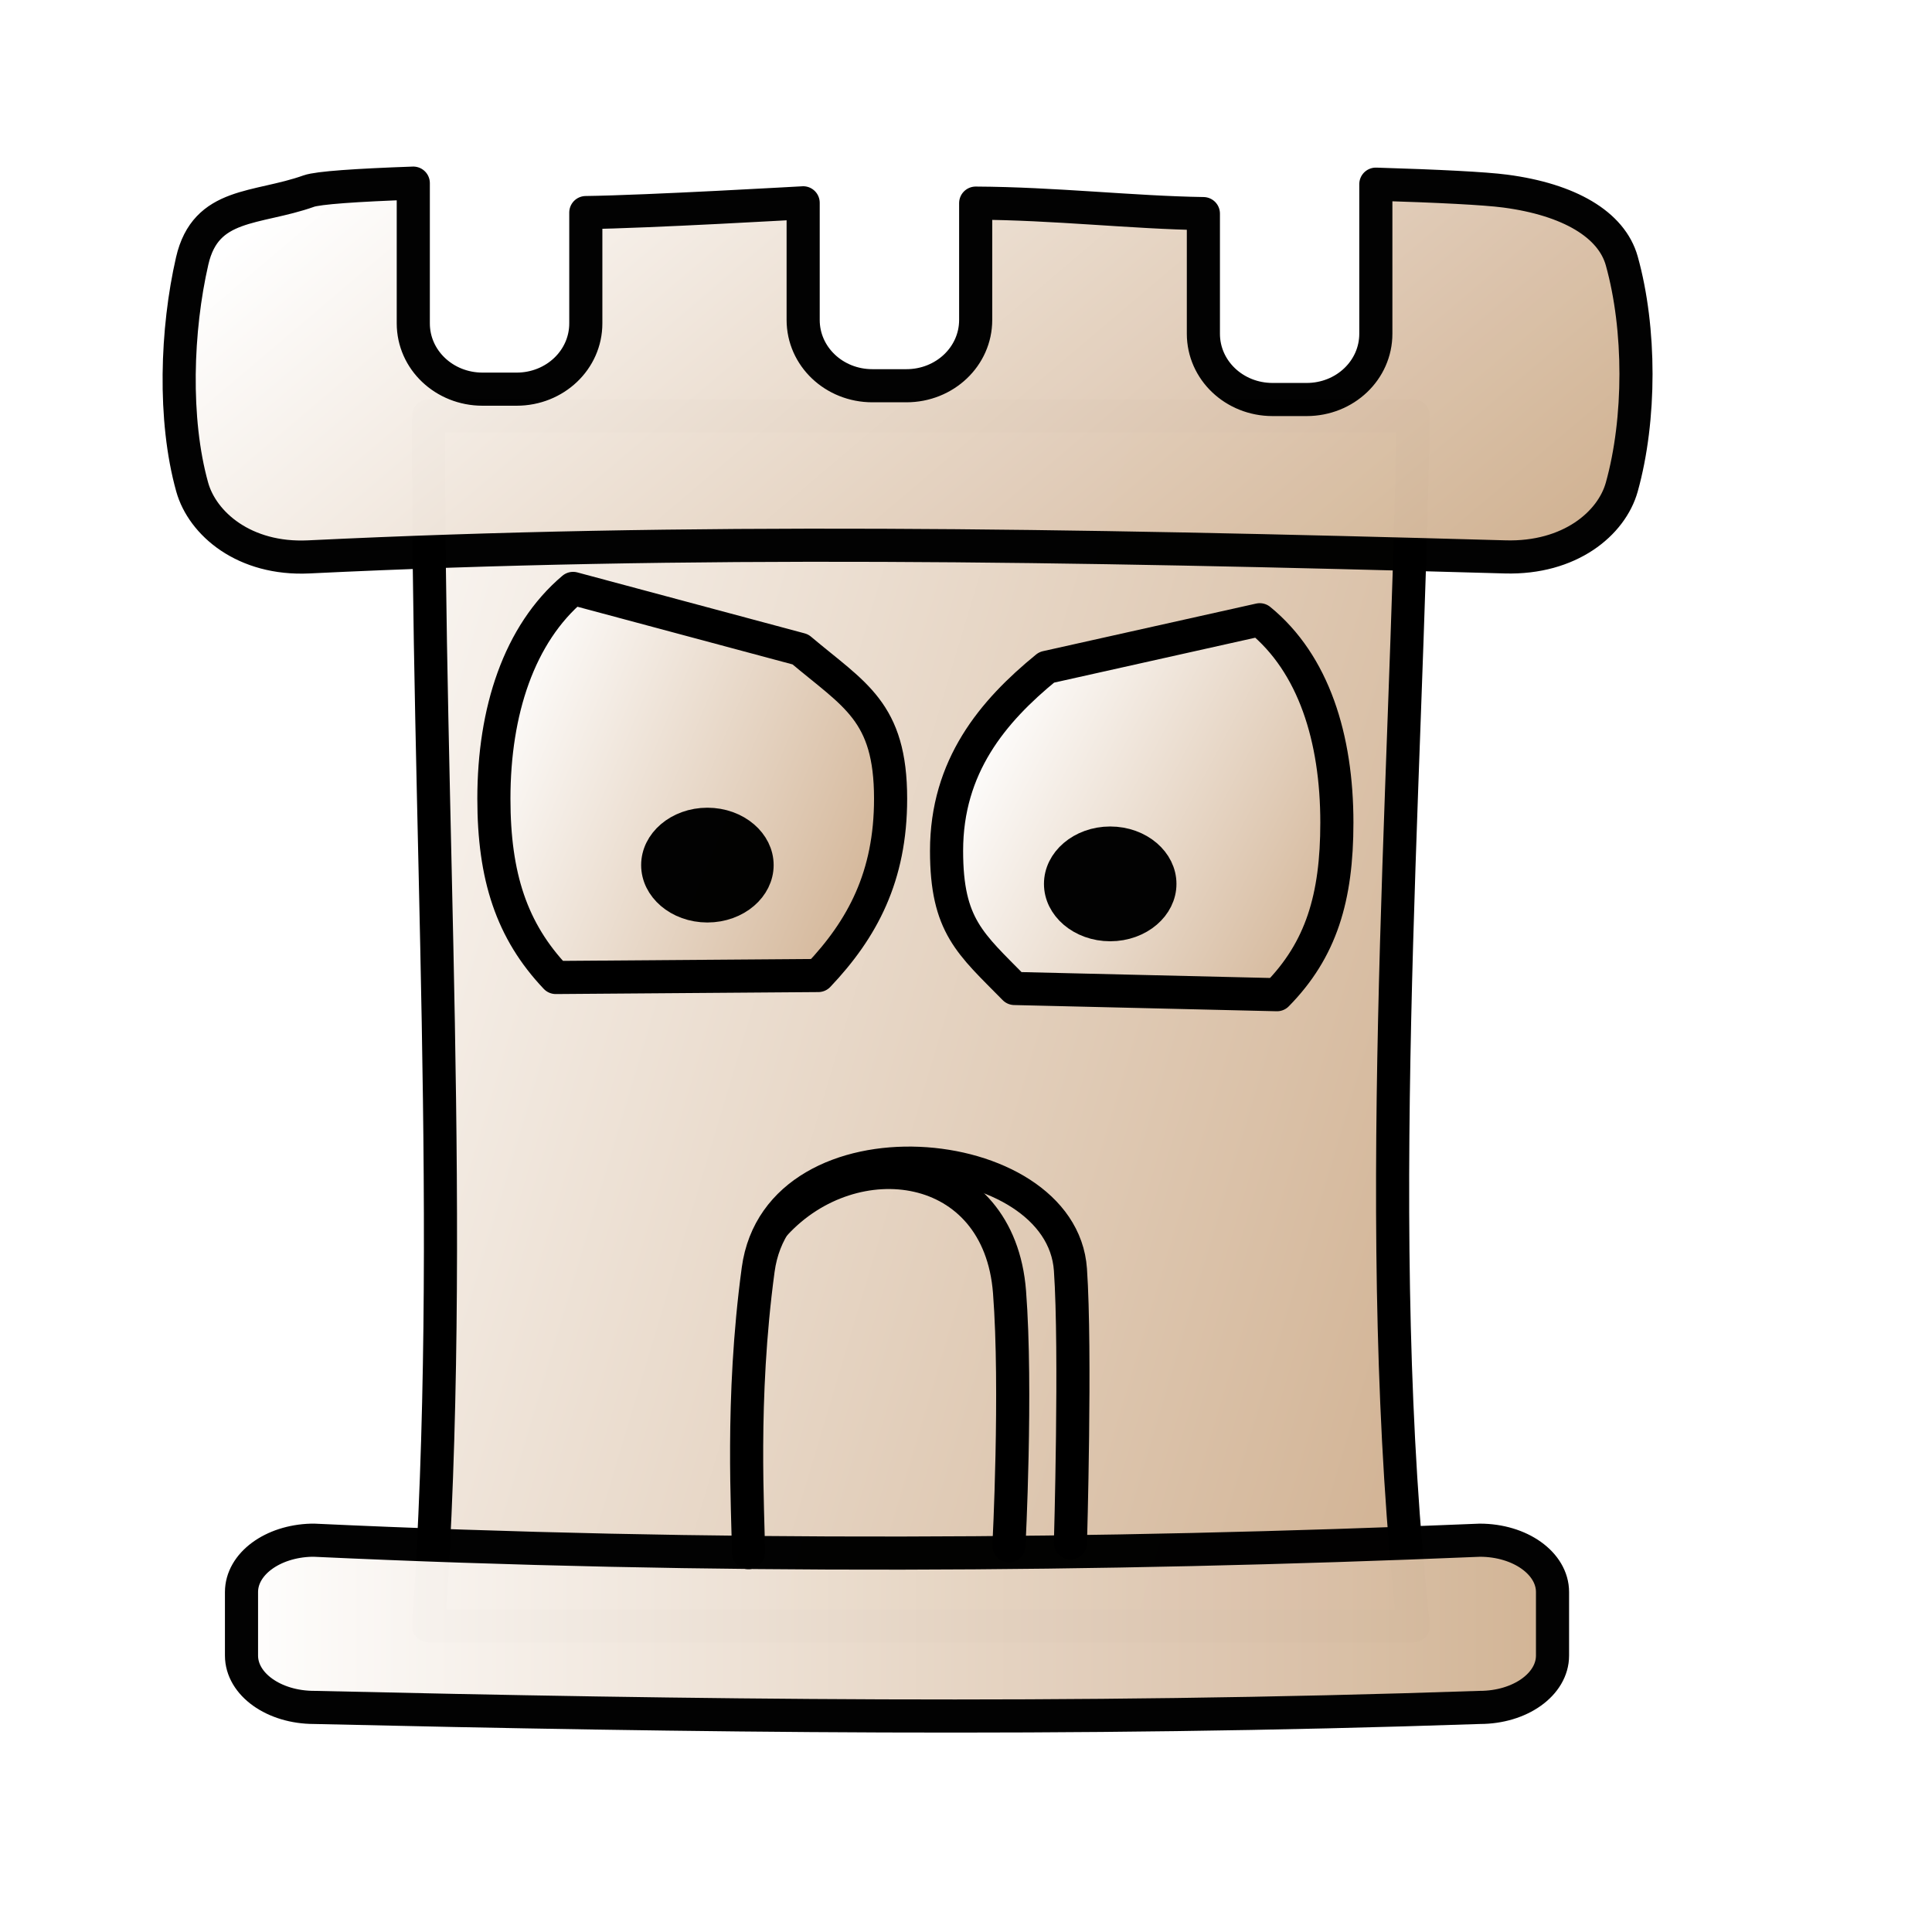
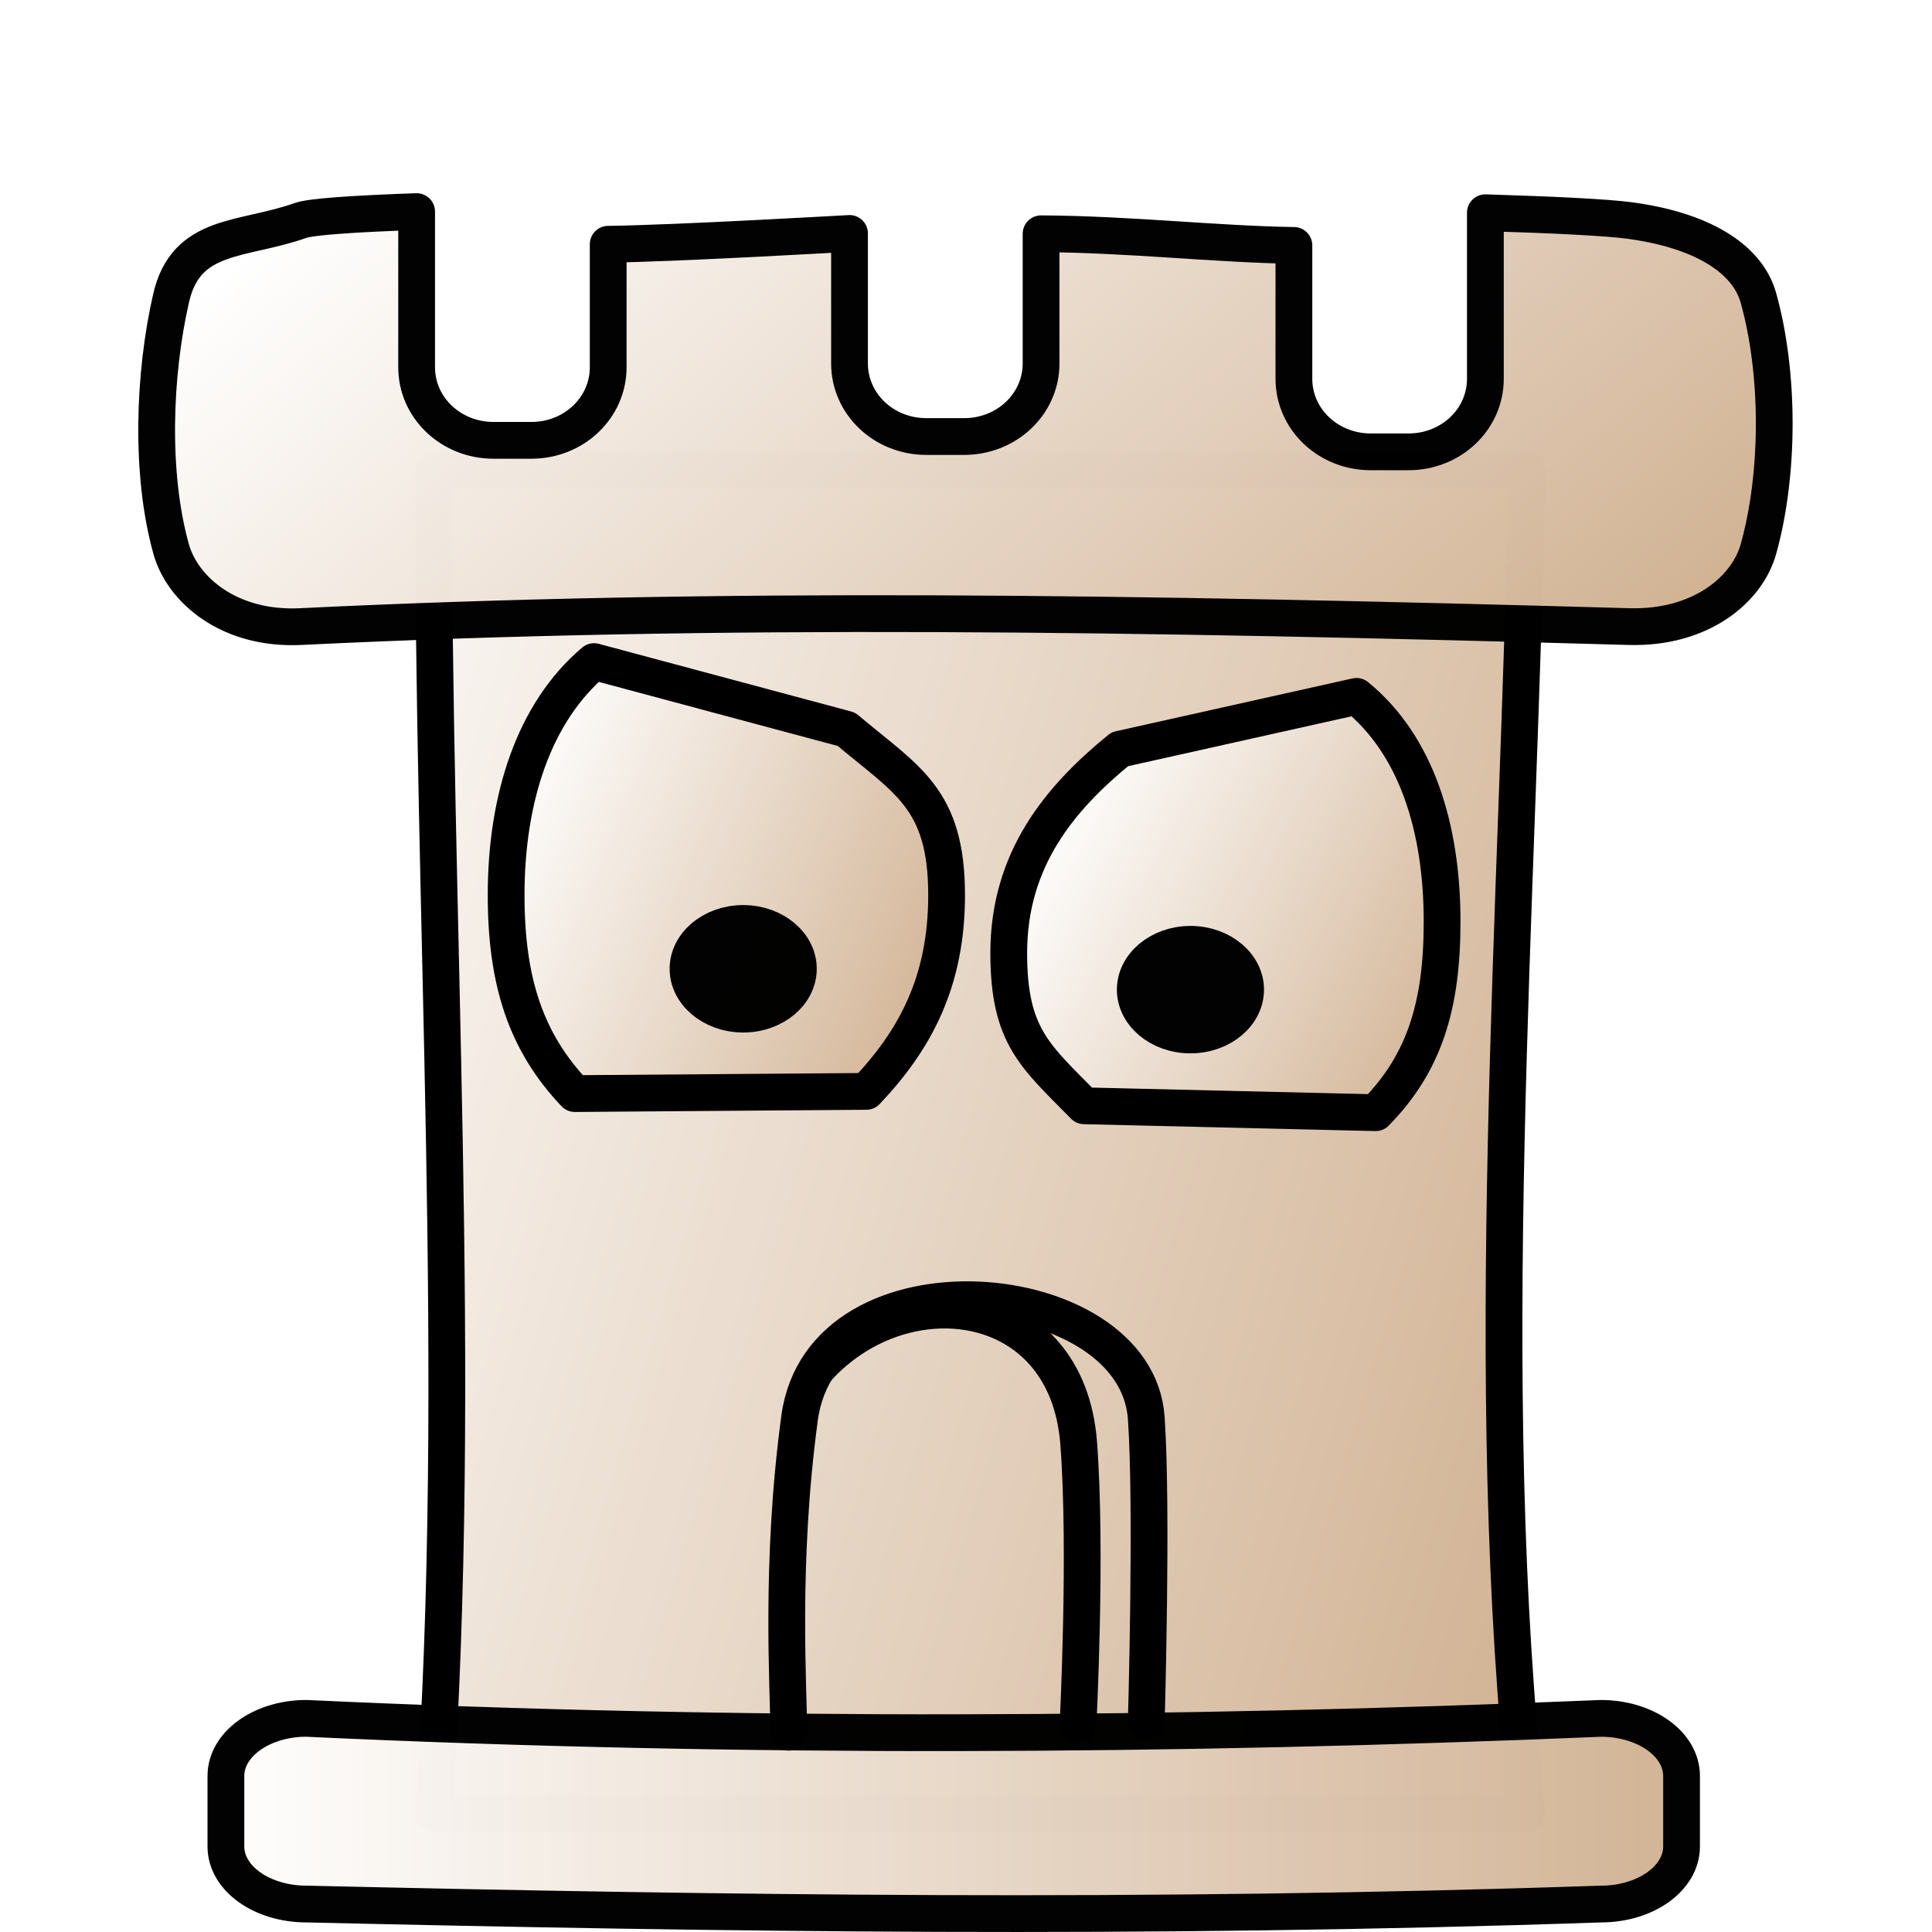
- <svg xmlns="http://www.w3.org/2000/svg" xmlns:xlink="http://www.w3.org/1999/xlink" width="700pt" height="700pt" id="svg36220" version="1.0">
+ <svg xmlns="http://www.w3.org/2000/svg" xmlns:xlink="http://www.w3.org/1999/xlink" width="100" height="100" id="svg36220" version="1.0">
  <defs id="defs36222">
    <linearGradient id="linearGradient2392">
      <stop style="stop-color:#ffffff;stop-opacity:1;" offset="0" id="stop2394" />
      <stop style="stop-color:#d0b090;stop-opacity:1;" offset="1" id="stop2396" />
    </linearGradient>
-     <linearGradient xlink:href="#linearGradient2392" id="linearGradient4315" x1="13.156" y1="426.9" x2="759.89" y2="674.653" gradientUnits="userSpaceOnUse" gradientTransform="matrix(0.899924,0,0,1,45.28308,-4.714045)" />
-     <linearGradient xlink:href="#linearGradient2392" id="linearGradient2440" x1="458.298" y1="411.125" x2="667.427" y2="514.292" gradientUnits="userSpaceOnUse" gradientTransform="matrix(0.941599,0,0,0.875572,30.91315,8.992269)" />
-     <linearGradient xlink:href="#linearGradient2392" id="linearGradient2446" gradientUnits="userSpaceOnUse" x1="442.087" y1="413.311" x2="667.427" y2="504.292" gradientTransform="matrix(0.941599,0,0,0.90723,-190.676,-16.63841)" />
-     <linearGradient xlink:href="#linearGradient2392" id="linearGradient5753" gradientUnits="userSpaceOnUse" gradientTransform="matrix(1,0,0,0.881358,6.666667,75.68783)" x1="102" y1="801.667" x2="769.667" y2="801.667" />
-     <linearGradient xlink:href="#linearGradient2392" id="linearGradient13034" gradientUnits="userSpaceOnUse" gradientTransform="matrix(1,0,0,0.792948,15.07104,76.10706)" x1="296.448" y1="-160.702" x2="739.723" y2="253.506" />
+     <linearGradient xlink:href="#linearGradient2392" id="linearGradient4315" x1="13.156" y1="426.9" x2="759.89" y2="674.653" gradientUnits="userSpaceOnUse" gradientTransform="matrix(0.1070581,0,0,0.1189636,3.200179,-0.1336481)" />
+     <linearGradient xlink:href="#linearGradient2392" id="linearGradient2440" x1="458.298" y1="411.125" x2="667.427" y2="514.292" gradientUnits="userSpaceOnUse" gradientTransform="matrix(0.112016,0,0,0.1041611,1.490683,1.4969)" />
+     <linearGradient xlink:href="#linearGradient2392" id="linearGradient2446" gradientUnits="userSpaceOnUse" x1="442.087" y1="413.311" x2="667.427" y2="504.292" gradientTransform="matrix(0.112016,0,0,0.1079273,-24.87035,-1.55221)" />
+     <linearGradient xlink:href="#linearGradient2392" id="linearGradient5753" gradientUnits="userSpaceOnUse" gradientTransform="matrix(0.1189636,0,0,0.1048494,-1.393763,9.431246)" x1="102" y1="801.667" x2="769.667" y2="801.667" />
+     <linearGradient xlink:href="#linearGradient2392" id="linearGradient13034" gradientUnits="userSpaceOnUse" gradientTransform="matrix(0.1189636,0,0,9.4331883e-2,-0.3939438,9.481115)" x1="296.448" y1="-160.702" x2="739.723" y2="253.506" />
  </defs>
  <g id="layer1">
-     <path style="fill:url(#linearGradient4315);fill-opacity:1;stroke:#000000;stroke-width:16;stroke-linecap:round;stroke-linejoin:round;stroke-miterlimit:4;stroke-dasharray:none;stroke-opacity:1" d="M 207.084,200.88 C 206.291,394.217 220.311,595.281 207.084,785.442 L 682.765,785.442 C 662.051,597.126 679.373,389.001 682.765,200.88 L 207.084,200.88 z " id="rect2553" />
-     <path style="fill:url(#linearGradient2440);fill-opacity:1;stroke:#000000;stroke-width:16;stroke-linecap:round;stroke-linejoin:round;stroke-miterlimit:4;stroke-dasharray:none;stroke-opacity:1" d="M 505.589,322.385 C 479.494,343.674 457.275,370.251 457.275,411.029 C 457.275,447.287 468.731,455.815 490.08,477.533 L 616.902,480.533 C 638.251,458.815 645.83,433.685 645.83,397.427 C 645.83,356.649 634.669,320.679 608.575,299.39 L 505.589,322.385 z " id="path1327" />
-     <path id="path2442" d="M 276.848,284.26 C 250.753,306.318 238.593,343.588 238.593,385.841 C 238.593,423.41 247.142,449.713 268.491,472.217 L 395.313,471.263 C 416.662,448.76 430.24,423.41 430.24,385.841 C 430.24,343.588 412.744,335.76 386.649,313.701 L 276.848,284.26 z " style="fill:url(#linearGradient2446);fill-opacity:1;stroke:#000000;stroke-width:16;stroke-linecap:round;stroke-linejoin:round;stroke-miterlimit:4;stroke-dasharray:none;stroke-opacity:1" />
-     <path style="opacity:0.99;fill:url(#linearGradient5753);fill-opacity:1;fill-rule:evenodd;stroke:#000000;stroke-width:16;stroke-linecap:round;stroke-linejoin:round;stroke-miterlimit:4;stroke-dasharray:none;stroke-dashoffset:0;stroke-opacity:1" d="M 150.417,744.06 C 131.597,744.568 116.667,755.557 116.667,769.124 L 116.667,799.779 C 116.667,813.671 132.336,824.842 151.792,824.842 C 332.447,828.98 515.614,831.642 714.885,824.842 C 734.341,824.842 750.01,813.671 750.01,799.779 L 750.01,769.124 C 750.01,755.232 734.341,744.06 714.885,744.06 C 530.105,751.775 342.851,752.947 151.792,744.06 C 151.336,744.06 150.868,744.048 150.417,744.06 z " id="rect4830" />
-     <path style="opacity:0.99;fill:url(#linearGradient13034);fill-opacity:1;fill-rule:evenodd;stroke:#000000;stroke-width:16;stroke-linecap:round;stroke-linejoin:round;stroke-miterlimit:4;stroke-dasharray:none;stroke-dashoffset:0;stroke-opacity:1" d="M 283,102.688 L 283,156.219 C 283,173.828 268.095,188 249.562,188 L 233.125,188 C 214.593,188 199.656,173.828 199.656,156.219 L 199.656,88.469 C 172.012,89.439 153.654,90.725 149.188,92.312 C 123.833,101.327 99.414,97.451 92.844,126.062 C 85.237,159.188 83.69,202.493 92.844,235.281 C 97.776,252.947 118.022,270.542 149.188,269.031 C 332.409,260.151 511.737,262.985 727.125,269.031 C 758.318,269.917 778.537,252.947 783.469,235.281 C 792.623,202.493 792.623,158.85 783.469,126.062 C 778.537,108.396 758.001,96.371 727.125,92.312 C 717.326,91.025 695.045,89.893 664.656,88.969 L 664.656,161.219 C 664.656,178.828 649.751,193 631.219,193 L 614.781,193 C 596.249,193 581.344,178.828 581.344,161.219 L 581.344,103.188 C 547.169,102.673 509.616,98.318 471.344,98.125 L 471.344,154.562 C 471.344,172.171 456.407,186.344 437.875,186.344 L 421.438,186.344 C 402.905,186.344 388,172.171 388,154.562 L 388,97.969 C 387.834,97.969 313.048,102.306 283,102.688 z " id="rect5730" />
-     <path transform="matrix(1.015517,0,0,0.911729,-63.30401,107.7069)" d="M 422.054 340.25 A 23.202 22.097 0 1 1  375.65,340.25 A 23.202 22.097 0 1 1  422.054 340.25 z" id="path5797" style="opacity:0.99;fill:#000000;fill-opacity:1;fill-rule:evenodd;stroke:#000000;stroke-width:16.628;stroke-linecap:round;stroke-linejoin:round;stroke-miterlimit:4;stroke-dasharray:none;stroke-dashoffset:0;stroke-opacity:1" />
-     <path style="opacity:0.99;fill:#000000;fill-opacity:1;fill-rule:evenodd;stroke:#000000;stroke-width:16.628;stroke-linecap:round;stroke-linejoin:round;stroke-miterlimit:4;stroke-dasharray:none;stroke-dashoffset:0;stroke-opacity:1" id="path5758" d="M 422.054 340.25 A 23.202 22.097 0 1 1  375.65,340.25 A 23.202 22.097 0 1 1  422.054 340.25 z" transform="matrix(1.015517,0,0,0.911729,131.2927,116.7792)" />
-     <path style="fill:none;fill-opacity:0.75;fill-rule:evenodd;stroke:#000000;stroke-width:16;stroke-linecap:round;stroke-linejoin:round;stroke-miterlimit:4;stroke-dasharray:none;stroke-opacity:1" d="M 361.553,750.078 C 361.553,731.222 357.708,676.643 366.267,613.37 C 376.348,538.851 512.81,550.91 517.117,613.37 C 519.826,652.667 517.117,745.364 517.117,745.364" id="path5000" />
-     <path style="fill:none;fill-opacity:0.75;fill-rule:evenodd;stroke:#000000;stroke-width:16;stroke-linecap:round;stroke-linejoin:round;stroke-miterlimit:4;stroke-dasharray:none;stroke-opacity:1" d="M 374.559,591.181 C 412.272,550.326 482.694,559.129 487.696,624.179 C 491.321,671.31 487.41,746.744 487.41,746.744" id="path5903" />
+     <path style="fill:url(#linearGradient4315);fill-opacity:1;stroke:#000000;stroke-width:1.903;stroke-linecap:round;stroke-linejoin:round;stroke-miterlimit:4;stroke-dasharray:none;stroke-opacity:1" d="M 22.449,24.325 C 22.354,47.325 24.022,71.244 22.449,93.866 L 79.037,93.866 C 76.573,71.463 78.634,46.704 79.037,24.325 L 22.449,24.325 z" id="rect2553" />
+     <path style="fill:url(#linearGradient2440);fill-opacity:1;stroke:#000000;stroke-width:1.903;stroke-linecap:round;stroke-linejoin:round;stroke-miterlimit:4;stroke-dasharray:none;stroke-opacity:1" d="M 57.96,38.779 C 54.855,41.312 52.212,44.474 52.212,49.325 C 52.212,53.638 53.575,54.653 56.115,57.236 L 71.202,57.593 C 73.742,55.009 74.643,52.02 74.643,47.707 C 74.643,42.855 73.316,38.576 70.211,36.044 L 57.96,38.779 z" id="path1327" />
+     <path id="path2442" d="M 30.748,34.244 C 27.644,36.868 26.197,41.302 26.197,46.328 C 26.197,50.797 27.214,53.927 29.754,56.604 L 44.841,56.49 C 47.381,53.813 48.996,50.797 48.996,46.328 C 48.996,41.302 46.915,40.37 43.81,37.746 L 30.748,34.244 z" style="fill:url(#linearGradient2446);fill-opacity:1;stroke:#000000;stroke-width:1.903;stroke-linecap:round;stroke-linejoin:round;stroke-miterlimit:4;stroke-dasharray:none;stroke-opacity:1" />
+     <path style="opacity:0.99;fill:url(#linearGradient5753);fill-opacity:1;fill-rule:evenodd;stroke:#000000;stroke-width:1.903;stroke-linecap:round;stroke-linejoin:round;stroke-miterlimit:4;stroke-dasharray:none;stroke-dashoffset:0;stroke-opacity:1" d="M 15.707,88.943 C 13.468,89.004 11.692,90.311 11.692,91.925 L 11.692,95.572 C 11.692,97.224 13.556,98.553 15.871,98.553 C 37.362,99.046 59.152,99.362 82.858,98.553 C 85.173,98.553 87.037,97.224 87.037,95.572 L 87.037,91.925 C 87.037,90.272 85.173,88.943 82.858,88.943 C 60.876,89.861 38.6,90 15.871,88.943 C 15.817,88.943 15.761,88.942 15.707,88.943 z" id="rect4830" />
+     <path style="opacity:0.99;fill:url(#linearGradient13034);fill-opacity:1;fill-rule:evenodd;stroke:#000000;stroke-width:1.903;stroke-linecap:round;stroke-linejoin:round;stroke-miterlimit:4;stroke-dasharray:none;stroke-dashoffset:0;stroke-opacity:1" d="M 31.48,12.643 L 31.48,19.011 C 31.48,21.106 29.707,22.792 27.502,22.792 L 25.547,22.792 C 23.342,22.792 21.565,21.106 21.565,19.011 L 21.565,10.952 C 18.276,11.067 16.092,11.22 15.561,11.409 C 12.545,12.481 9.64,12.02 8.858,15.424 C 7.953,19.365 7.769,24.516 8.858,28.417 C 9.445,30.519 11.854,32.612 15.561,32.432 C 37.358,31.376 58.691,31.713 84.315,32.432 C 88.025,32.537 90.431,30.519 91.017,28.417 C 92.106,24.516 92.106,19.325 91.017,15.424 C 90.431,13.322 87.988,11.892 84.315,11.409 C 83.149,11.256 80.498,11.121 76.883,11.011 L 76.883,19.606 C 76.883,21.701 75.11,23.387 72.905,23.387 L 70.95,23.387 C 68.745,23.387 66.972,21.701 66.972,19.606 L 66.972,12.703 C 62.906,12.641 58.439,12.123 53.886,12.1 L 53.886,18.814 C 53.886,20.909 52.109,22.595 49.904,22.595 L 47.949,22.595 C 45.744,22.595 43.971,20.909 43.971,18.814 L 43.971,12.082 C 43.951,12.082 35.054,12.598 31.48,12.643 z" id="rect5730" />
+     <path transform="matrix(0.1208095,0,0,0.1084625,-9.717718,13.24034)" d="M 422.054,340.25 A 23.202,22.097 0 1 1 375.65,340.25 A 23.202,22.097 0 1 1 422.054,340.25 z" id="path5797" style="opacity:0.99;fill:#000000;fill-opacity:1;fill-rule:evenodd;stroke:#000000;stroke-width:16.628;stroke-linecap:round;stroke-linejoin:round;stroke-miterlimit:4;stroke-dasharray:none;stroke-dashoffset:0;stroke-opacity:1" />
+     <path style="opacity:0.99;fill:#000000;fill-opacity:1;fill-rule:evenodd;stroke:#000000;stroke-width:16.628;stroke-linecap:round;stroke-linejoin:round;stroke-miterlimit:4;stroke-dasharray:none;stroke-dashoffset:0;stroke-opacity:1" id="path5758" d="M 422.054,340.25 A 23.202,22.097 0 1 1 375.65,340.25 A 23.202,22.097 0 1 1 422.054,340.25 z" transform="matrix(0.1208095,0,0,0.1084625,13.4322,14.31963)" />
+     <path style="fill:none;fill-opacity:0.75;fill-rule:evenodd;stroke:#000000;stroke-width:1.903;stroke-linecap:round;stroke-linejoin:round;stroke-miterlimit:4;stroke-dasharray:none;stroke-opacity:1" d="M 40.825,89.659 C 40.825,87.416 40.367,80.923 41.386,73.396 C 42.585,64.531 58.819,65.965 59.331,73.396 C 59.654,78.071 59.331,89.098 59.331,89.098" id="path5000" />
+     <path style="fill:none;fill-opacity:0.75;fill-rule:evenodd;stroke:#000000;stroke-width:1.903;stroke-linecap:round;stroke-linejoin:round;stroke-miterlimit:4;stroke-dasharray:none;stroke-opacity:1" d="M 42.372,70.756 C 46.858,65.896 55.236,66.943 55.831,74.682 C 56.262,80.289 55.797,89.263 55.797,89.263" id="path5903" />
  </g>
</svg>
